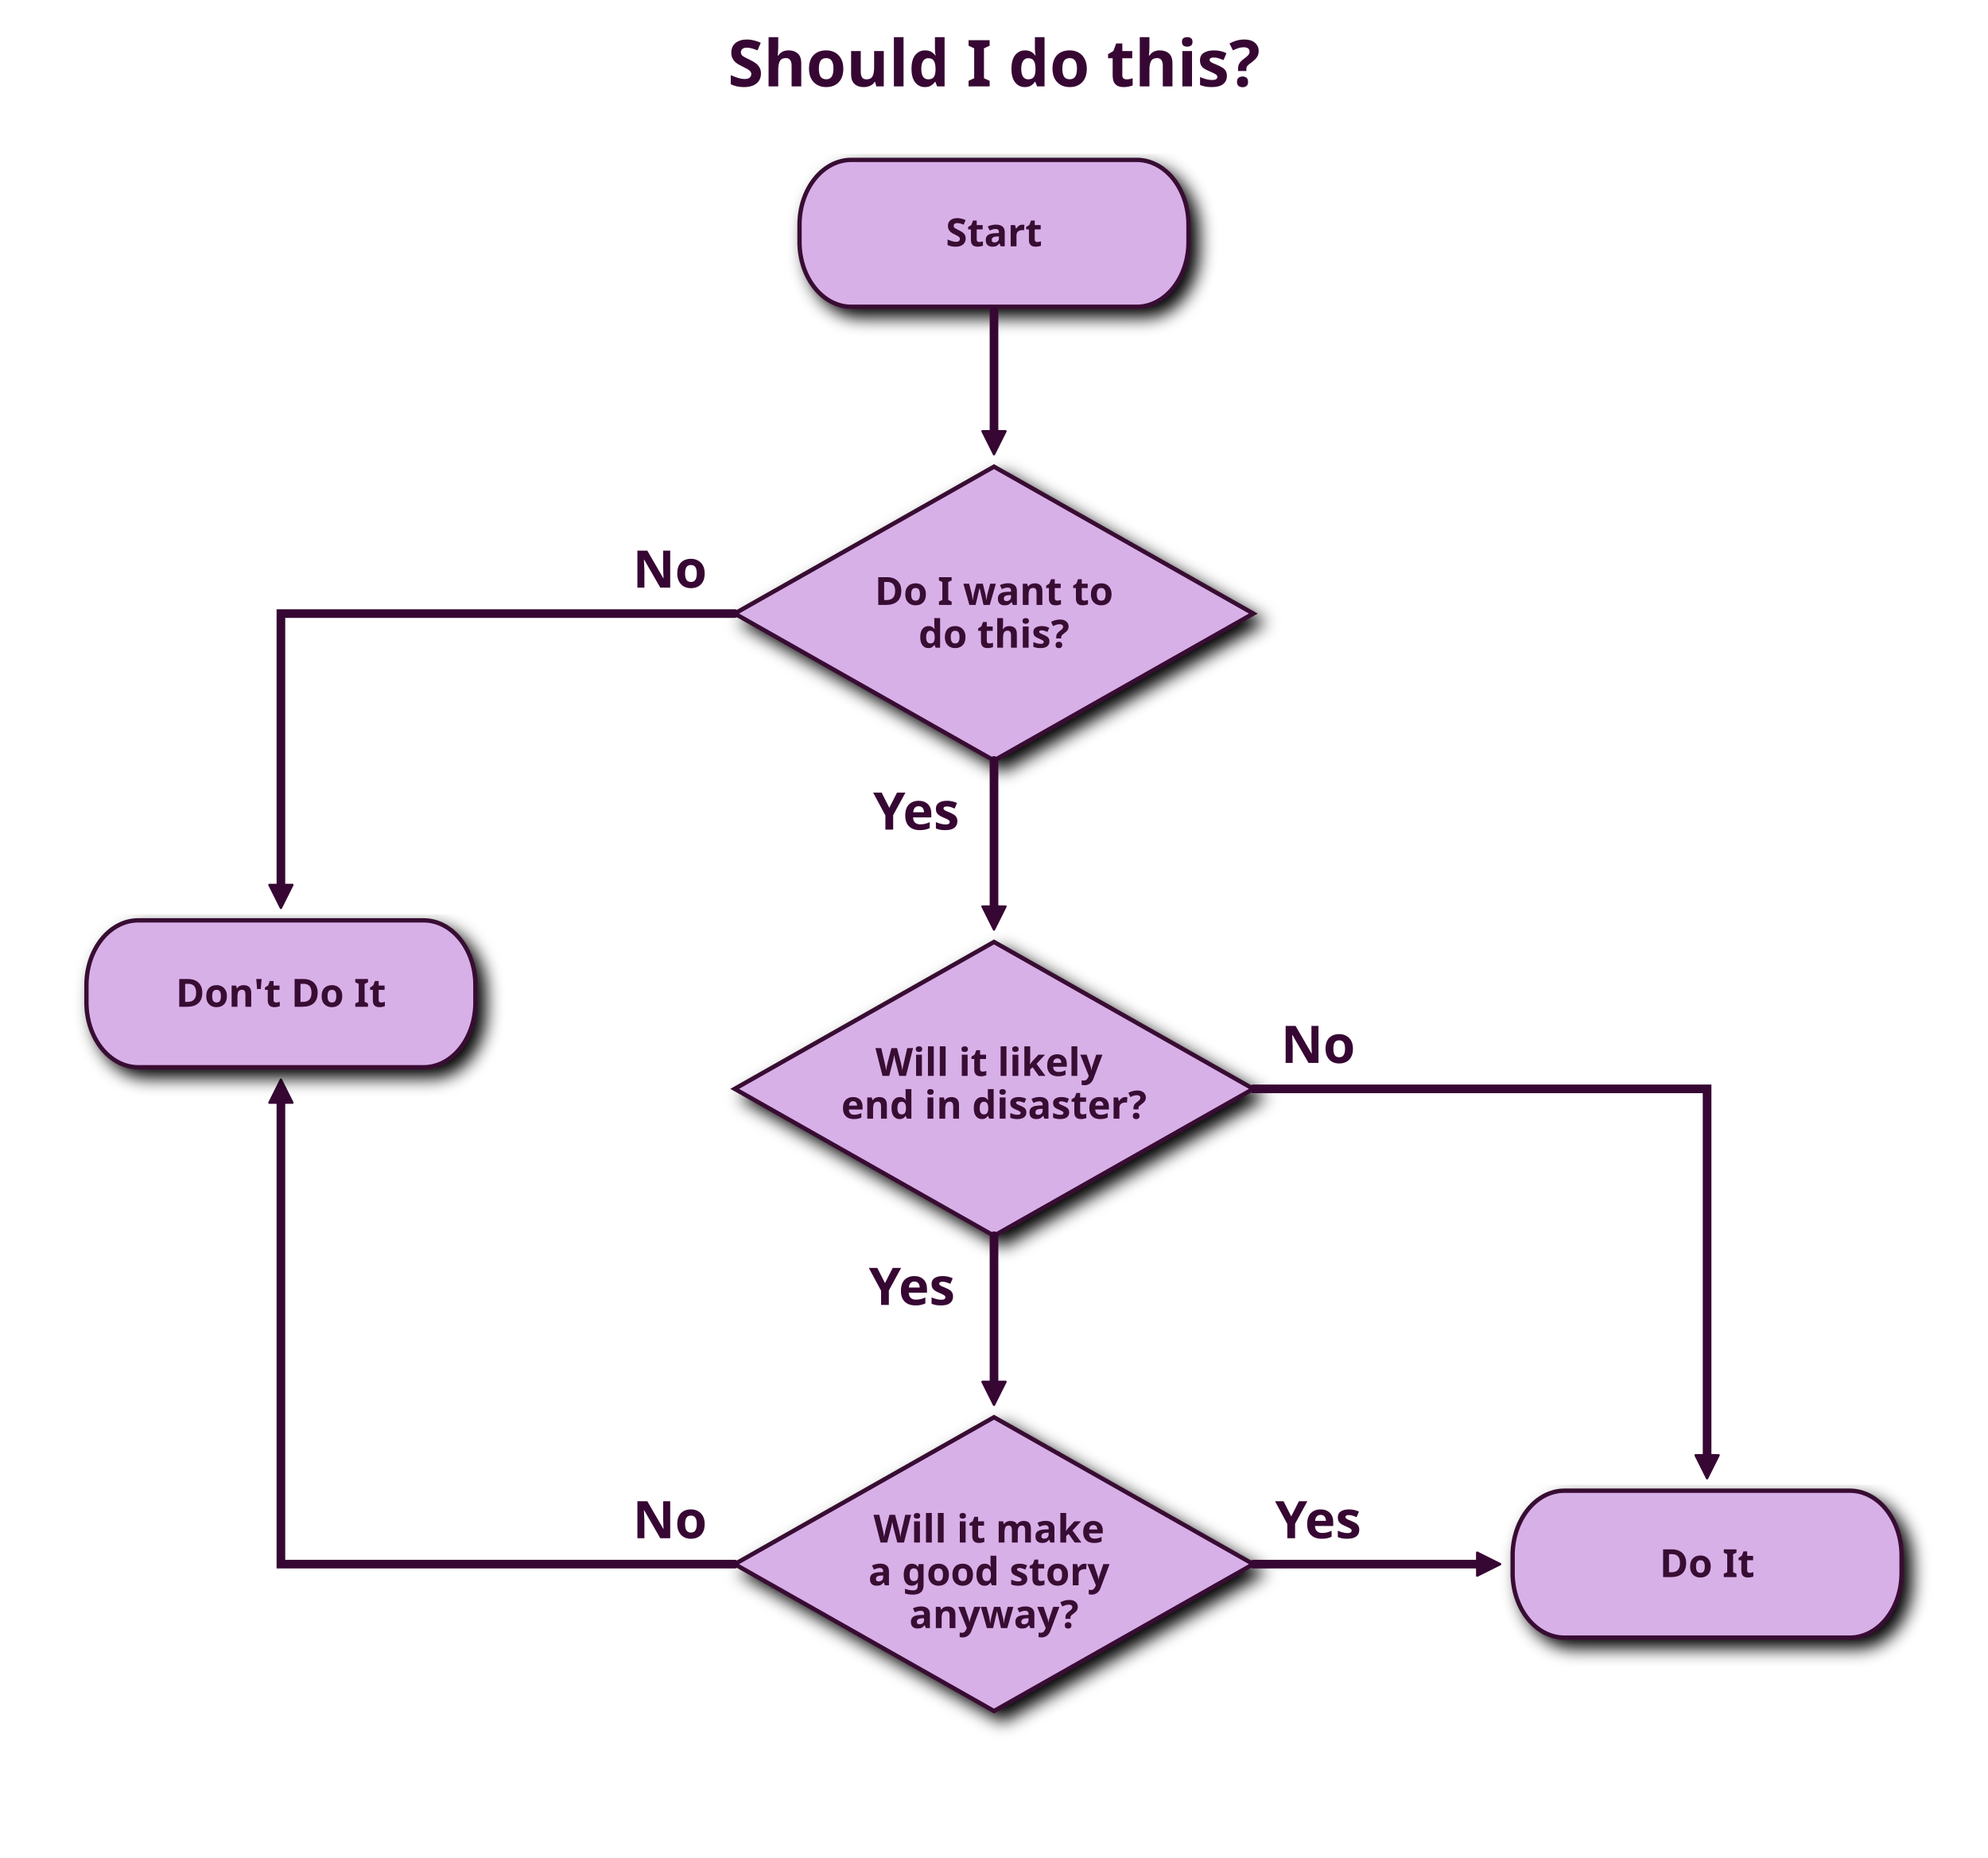
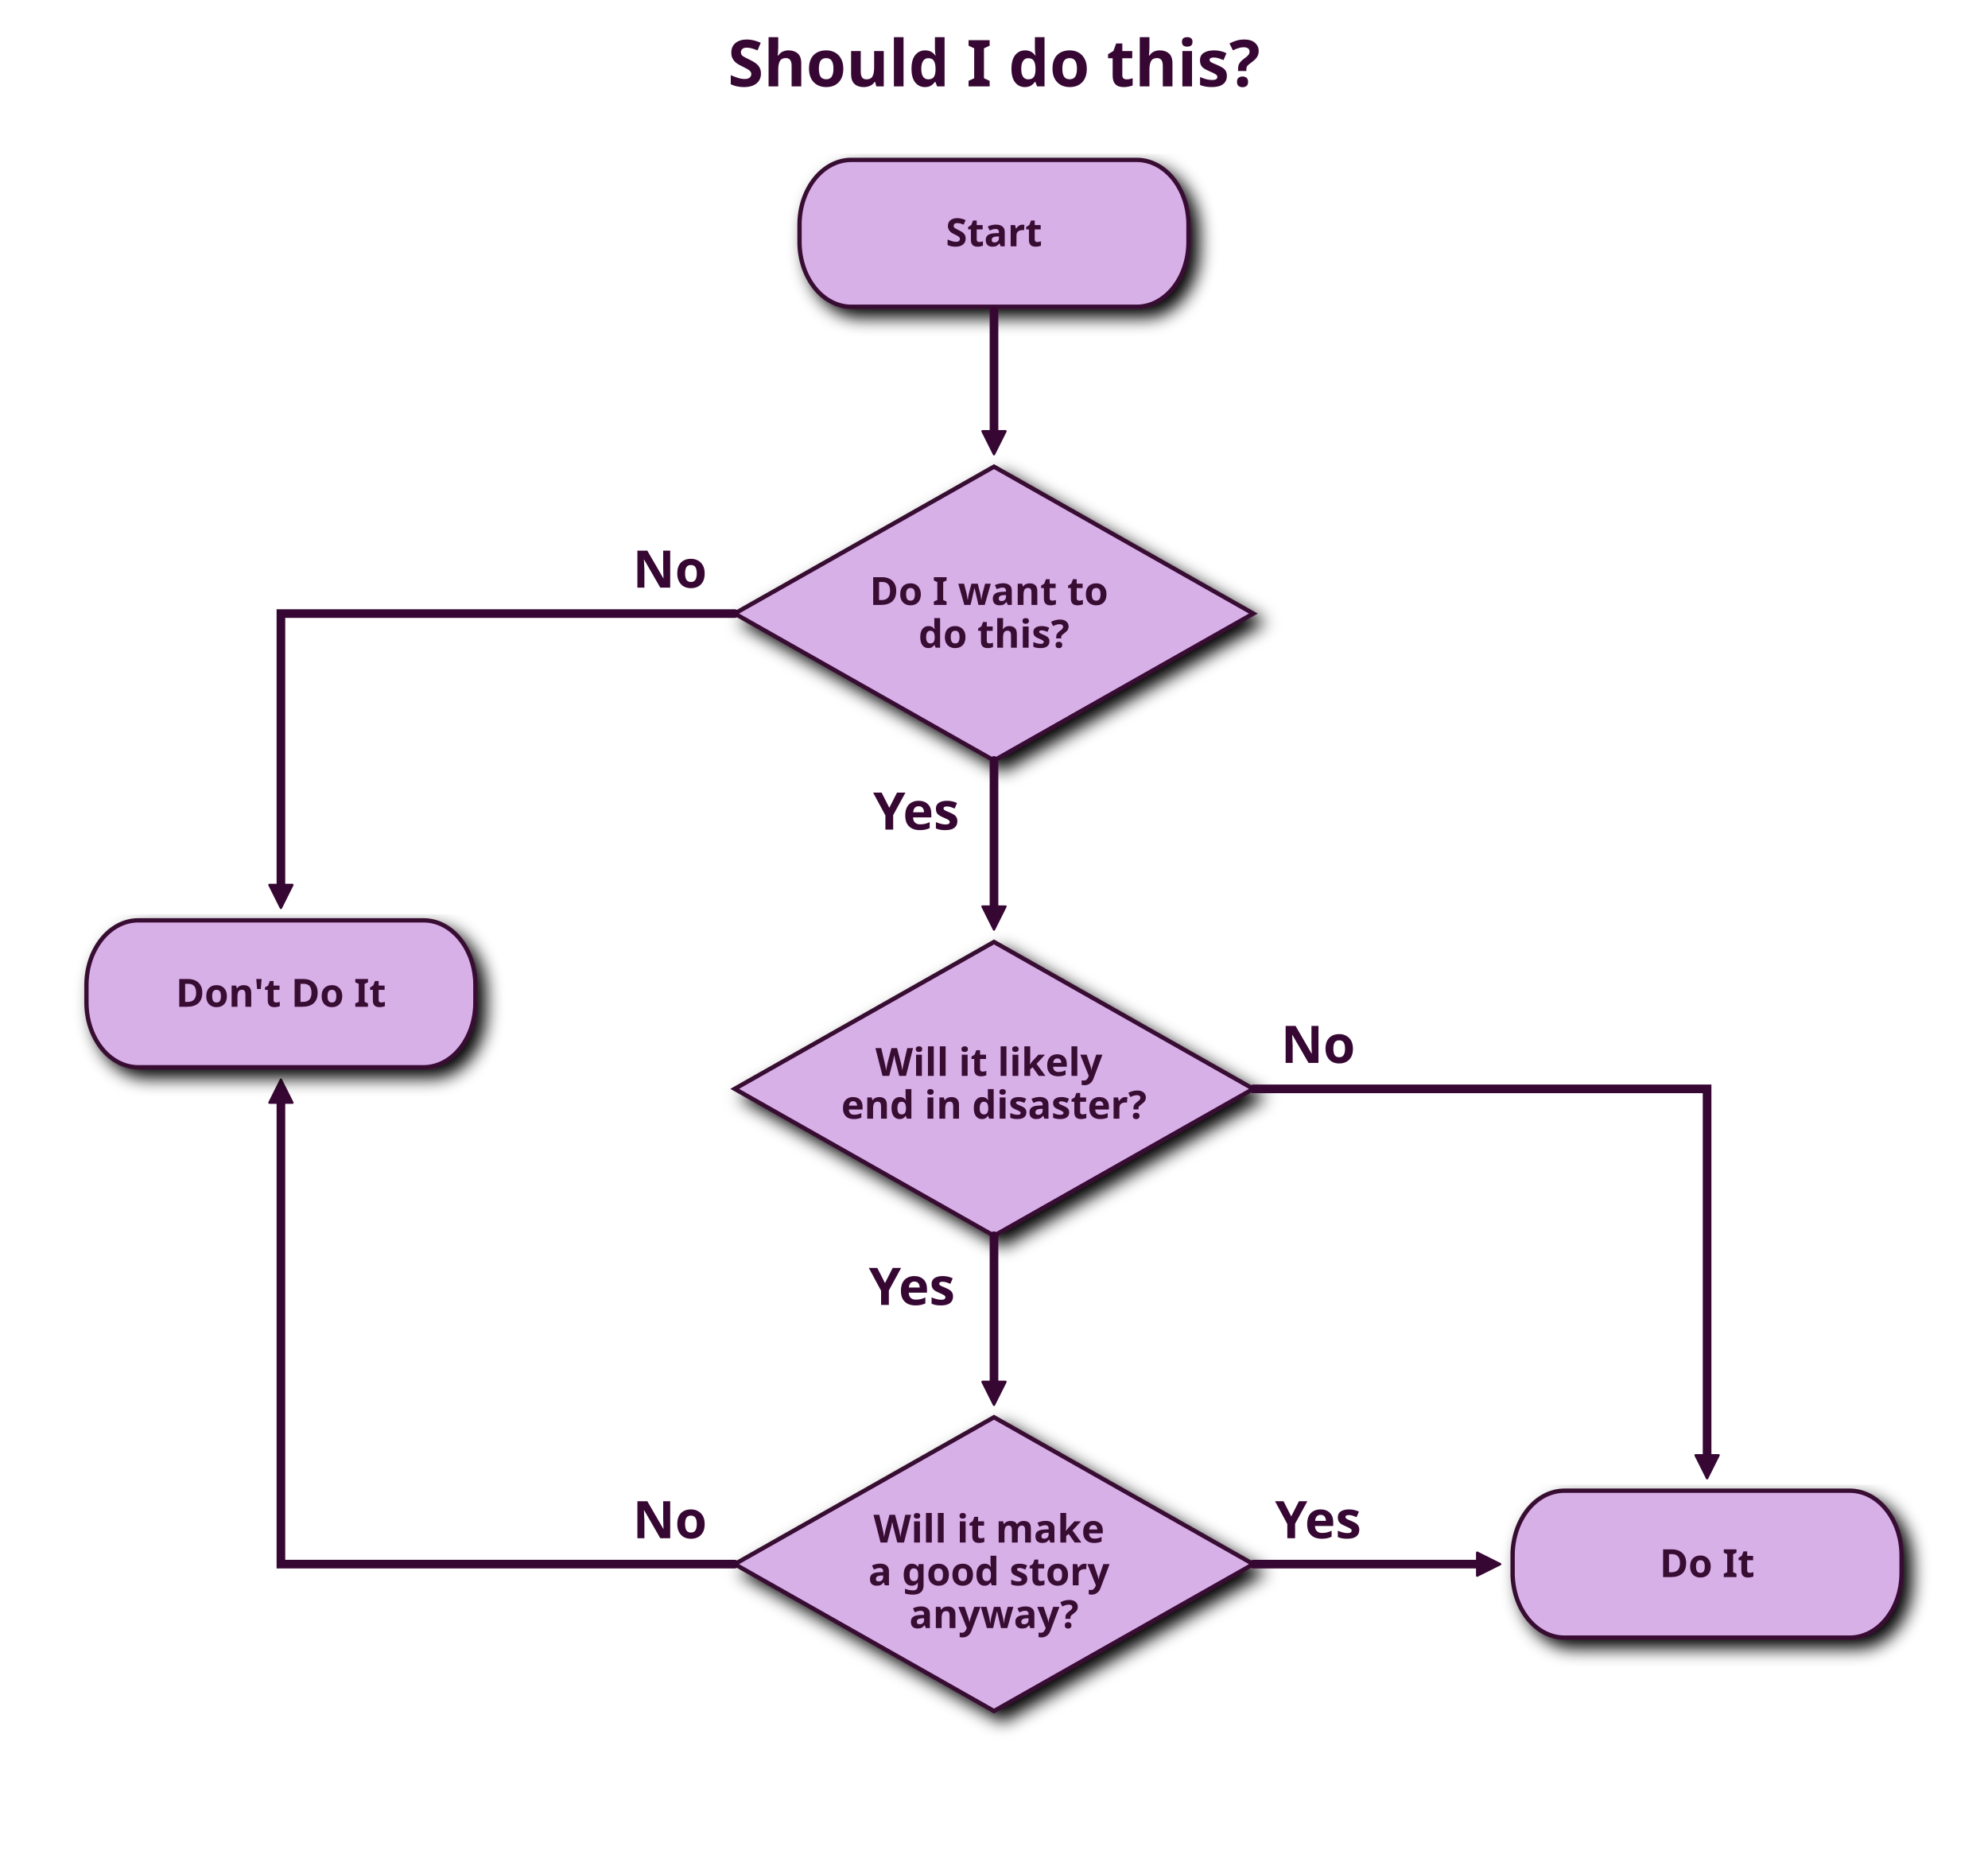
- <svg xmlns="http://www.w3.org/2000/svg" xmlns:xlink="http://www.w3.org/1999/xlink" width="100%" height="100%" viewBox="0 0 460 430" role="flowchart" tabindex="0">
+ <svg xmlns="http://www.w3.org/2000/svg" xmlns:xlink="http://www.w3.org/1999/xlink" width="100%" height="100%" viewBox="0 0 460 430" role="flowchart" aria-charttype="decisiontree" tabindex="0">
  <style type="text/css">
    text {
      fill: #370733;
      text-anchor: middle;
      stroke: none;
      font-family: Verdana, sans-serif;
      font-size: 9px;
      font-weight: bold;
    }

      .connector text {
        font-size: 12px;
        text-transform: uppercase;
      }

      text[role="heading"] {
        stroke: none;
        fill: #370733;
        font-size: 15px;
      }

    *[role="connector"] {
      stroke: #370733;
      stroke-width: 2px;
      stroke-linecap: round;
      fill: none;
      marker-end: url(#endArrow);
    }

    marker#endArrow {
      stroke: #370733;
      stroke-linejoin: round;
      stroke-linecap: round;
      fill: #370733;
    }

    *[role="node"] {
      stroke: #370733;
      fill: #D8B0E8;
      filter: url(#dropshadow);
    }

  </style>
  <defs>
    <rect id="state-node" x="-45" y="-17" width="90" height="34" rx="12" ry="15">
      </rect>
    <path id="decision-node" d="M0,-34 L60,0 L0,34 L-60,0 Z">
      </path>
    <marker id="endArrow" viewBox="-13 -6 37.5 30" markerUnits="strokeWidth" refX="-4" refY="0" markerWidth="10" markerHeight="20" orient="auto">
      <path id="endArrow-path" d="M-10,-5 L0,0 -10,5 Z" />
    </marker>
    <filter id="dropshadow" height="130%">
      <feGaussianBlur in="SourceAlpha" stdDeviation="2" />
      <feOffset dx="2" dy="2" result="offsetblur" />
      <feMerge>
        <feMergeNode />
        <feMergeNode in="SourceGraphic" />
      </feMerge>
    </filter>
  </defs>
  <text x="230" y="20" role="heading" tabindex="0">Should I do this?</text>
  <g id="decision-tree" transform="translate(0,20)">
    <g id="start" transform="translate(230,34)" role="node" aria-nodetype="state" tabindex="0">
      <use xlink:href="#state-node" />
-       <text y="3" tabindex="-1">Start</text>
+       <text y="3">Start</text>
    </g>
-     <path d="M230,52 V83" role="connector" aria-flowfrom="want" aria-flowto="dont-do-it" aria-directed="true" tabindex="0" />
+     <path id="start-to-want" d="M230,52 V83" role="connector" aria-flowfrom="start" aria-flowto="want" aria-directed="true" tabindex="0" />
    <g id="want" transform="translate(230,122)" role="node" aria-nodetype="decision" tabindex="0">
      <use xlink:href="#decision-node" />
-       <text x="0" y="-2" tabindex="-1">Do I want to<tspan x="0" dy="1.1em">do this?</tspan>
+       <text x="0" y="-2">Do I want to <tspan x="0" dy="1.1em">do this?</tspan>
      </text>
    </g>
    <g id="want-no-connector" class="connector">
      <path id="want-to-dont" d="M170,122 H65 V188" role="connector" aria-flowfrom="want" aria-flowto="dont-do-it" aria-directed="true" aria-labelledby="want-no" tabindex="0" />
-       <text id="want-no" x="155" y="116" tabindex="-1">No</text>
+       <text id="want-no" x="155" y="116">No</text>
    </g>
    <g id="want-yes-connector" class="connector">
      <path id="want-to-disaster" d="M230,156 V193" role="connector" aria-flowfrom="want" aria-flowto="disaster" aria-directed="true" aria-labelledby="want-yes" tabindex="0" />
-       <text id="want-yes" x="212" y="172" tabindex="-1">Yes</text>
+       <text id="want-yes" x="212" y="172">Yes</text>
    </g>
    <g id="disaster" transform="translate(230,232)" role="node" aria-nodetype="decision" tabindex="0">
      <use xlink:href="#decision-node" />
      <text x="0" y="-3">Will it likely <tspan x="0" dy="1.1em">end in disaster?</tspan>
      </text>
    </g>
    <g id="disaster-no-connector" class="connector">
      <path id="disaster-to-do" d="M290,232 H395 V320" role="connector" aria-flowfrom="disaster" aria-flowto="do-it" aria-directed="true" aria-labelledby="disaster-no" tabindex="0" />
      <text id="disaster-no" x="305" y="226">No</text>
    </g>
    <g id="disaster-yes-connector" class="connector">
      <path id="disaster-to-story" d="M230,266 V303" role="connector" aria-flowfrom="disaster" aria-flowto="story" aria-directed="true" aria-labelledby="disaster-yes" tabindex="0" />
      <text id="disaster-yes" x="211" y="282">Yes</text>
    </g>
    <g id="story" transform="translate(230,342)" role="node" aria-nodetype="decision" tabindex="0">
      <use xlink:href="#decision-node" />
      <text x="0" y="-5">Will it make <tspan x="0" dy="1.1em">a good story</tspan>
        <tspan x="0" dy="1.1em">anyway?</tspan>
      </text>
    </g>
    <g id="story-no-connector" class="connector">
      <path id="story-to-dont" d="M170,342 H65 V232" role="connector" aria-flowfrom="story" aria-flowto="dont-do-it" aria-directed="true" aria-labelledby="story-no" tabindex="0" />
      <text id="story-no" x="155" y="336">No</text>
    </g>
    <g id="story-yes-connector" class="connector">
      <path id="story-to-do" d="M290,342 H345" role="connector" aria-flowfrom="story" aria-flowto="do-it" aria-directed="true" aria-labelledby="story-yes" tabindex="0" />
      <text id="story-yes" x="305" y="336">Yes</text>
    </g>
    <g id="dont-do-it" transform="translate(65,210)" role="node" aria-nodetype="state" tabindex="0">
      <use xlink:href="#state-node" />
      <text y="3">Don't Do It</text>
    </g>
    <g id="do-it" transform="translate(395,342)" role="node" aria-nodetype="state" tabindex="0">
      <use xlink:href="#state-node" />
      <text y="3">Do It</text>
    </g>
  </g>
</svg>
